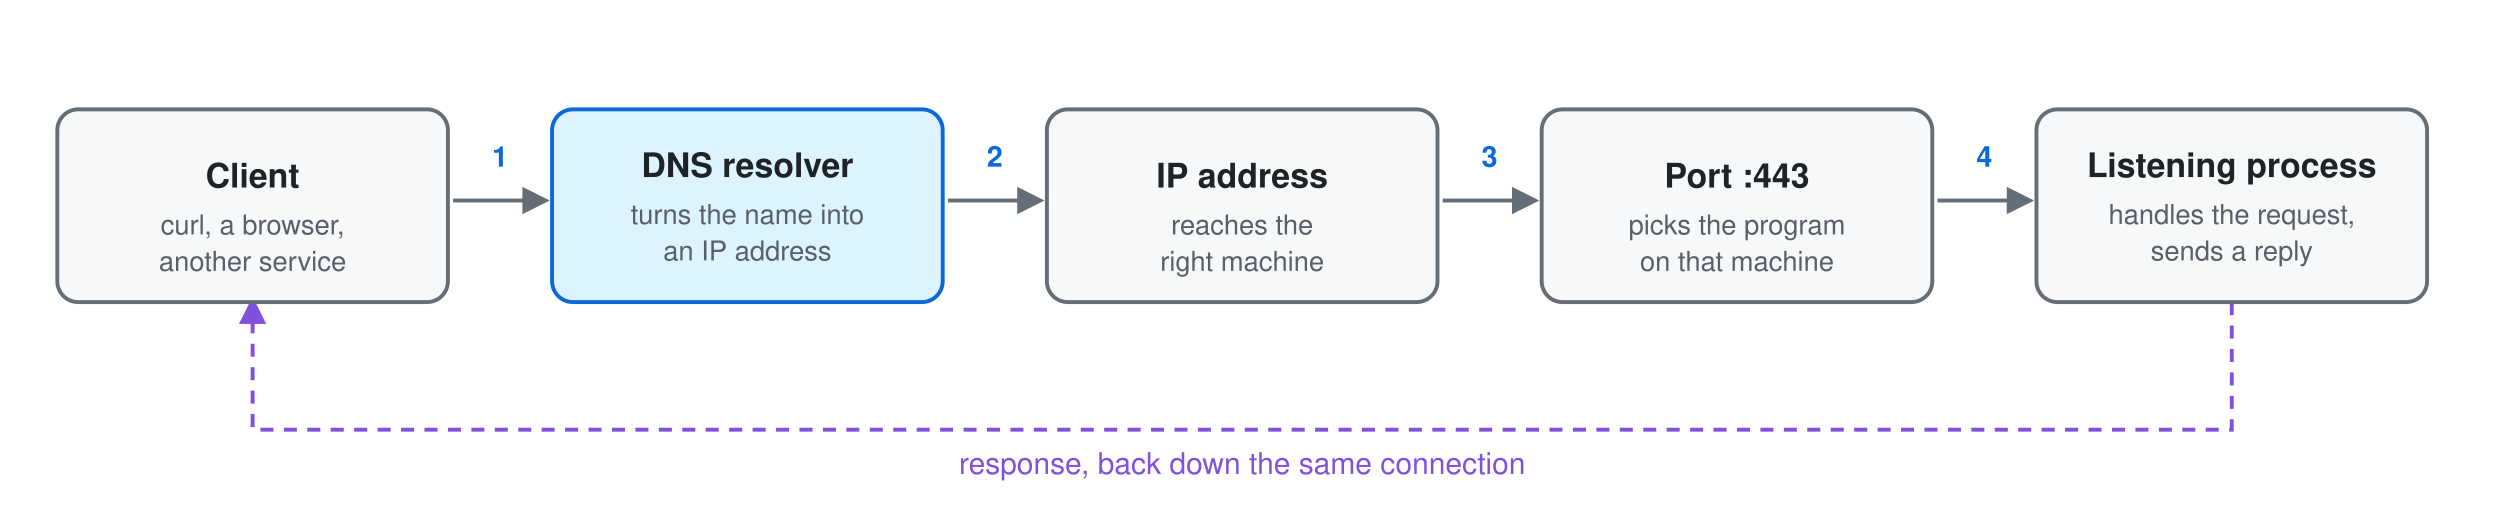
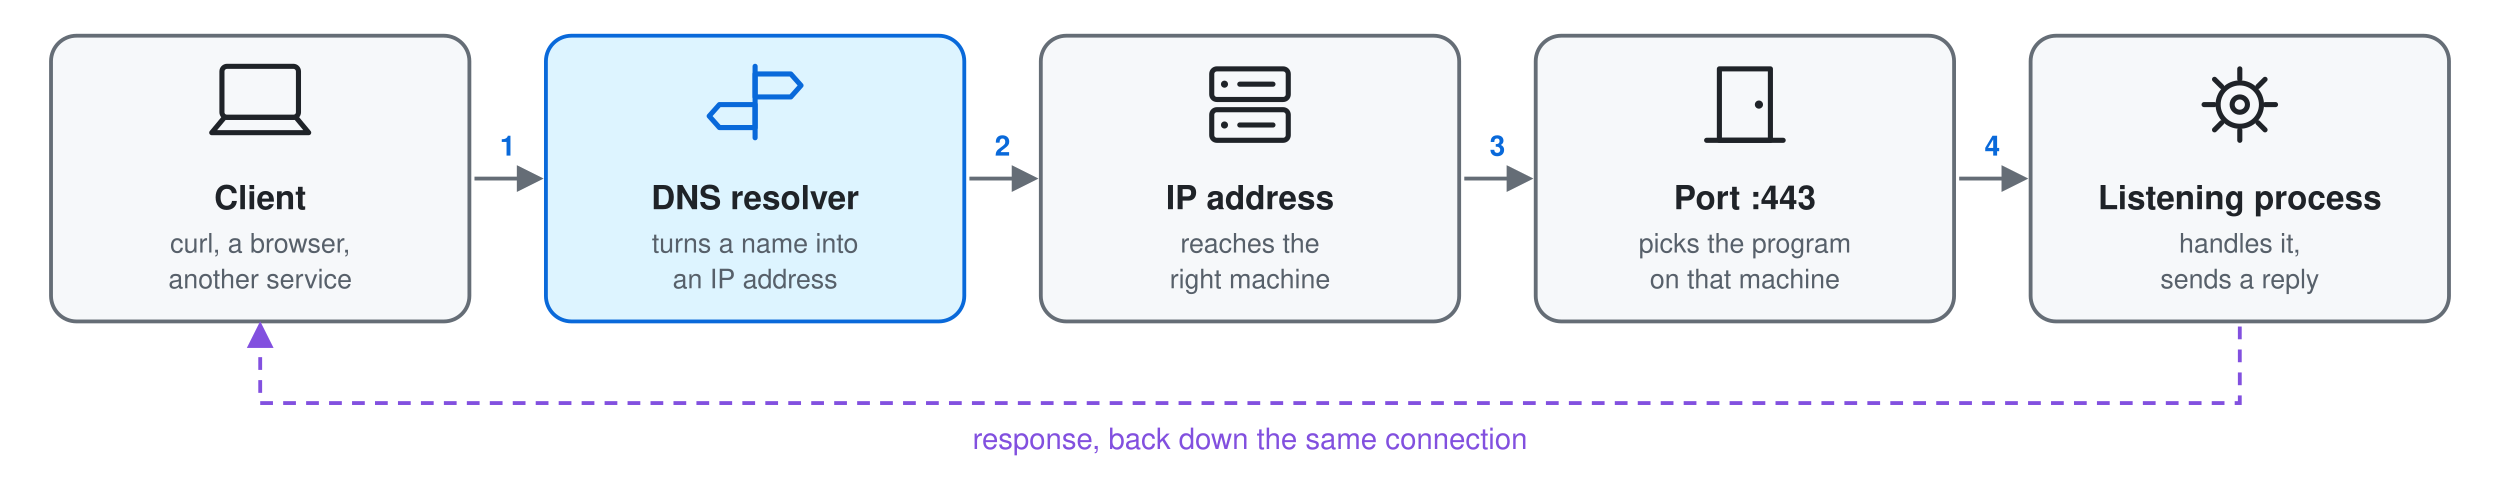
- <svg xmlns="http://www.w3.org/2000/svg" viewBox="0 0 960 200" font-family="-apple-system, BlinkMacSystemFont, 'Segoe UI', Helvetica, Arial, sans-serif">
+ <svg xmlns="http://www.w3.org/2000/svg" viewBox="0 0 980 190" font-family="-apple-system, BlinkMacSystemFont, 'Segoe UI', Helvetica, Arial, sans-serif">
  <defs>
    <marker id="a" viewBox="0 0 10 10" refX="8" refY="5" markerWidth="7" markerHeight="7" orient="auto-start-reverse">
      <path d="M0 0 L10 5 L0 10 z" fill="#656d76" />
    </marker>
    <marker id="p" viewBox="0 0 10 10" refX="8" refY="5" markerWidth="7" markerHeight="7" orient="auto-start-reverse">
      <path d="M0 0 L10 5 L0 10 z" fill="#8250df" />
    </marker>
  </defs>
-   <line x1="174" y1="77" x2="209" y2="77" stroke="#656d76" stroke-width="1.5" marker-end="url(#a)" />
-   <line x1="364" y1="77" x2="399" y2="77" stroke="#656d76" stroke-width="1.5" marker-end="url(#a)" />
-   <line x1="554" y1="77" x2="589" y2="77" stroke="#656d76" stroke-width="1.5" marker-end="url(#a)" />
-   <line x1="744" y1="77" x2="779" y2="77" stroke="#656d76" stroke-width="1.5" marker-end="url(#a)" />
-   <text x="192" y="64" text-anchor="middle" font-size="11" font-weight="700" fill="#0969da">1</text>
-   <text x="382" y="64" text-anchor="middle" font-size="11" font-weight="700" fill="#0969da">2</text>
-   <text x="572" y="64" text-anchor="middle" font-size="11" font-weight="700" fill="#0969da">3</text>
-   <text x="762" y="64" text-anchor="middle" font-size="11" font-weight="700" fill="#0969da">4</text>
-   <path d="M857 116 L857 165 L97 165 L97 116" fill="none" stroke="#8250df" stroke-width="1.5" stroke-dasharray="5 4" marker-end="url(#p)" />
-   <text x="477" y="182" text-anchor="middle" font-size="11.5" fill="#8250df">response, back down the same connection</text>
-   <rect x="22" y="42" width="150" height="74" rx="8" fill="#f6f8fa" stroke="#656d76" stroke-width="1.5" />
-   <text x="97" y="72" text-anchor="middle" font-size="13" font-weight="600" fill="#1f2328">Client</text>
-   <text x="97" y="90" text-anchor="middle" font-size="10.5" fill="#57606a">curl, a browser,</text>
-   <text x="97" y="104" text-anchor="middle" font-size="10.5" fill="#57606a">another service</text>
-   <rect x="212" y="42" width="150" height="74" rx="8" fill="#ddf4ff" stroke="#0969da" stroke-width="1.5" />
-   <text x="287" y="68" text-anchor="middle" font-size="13" font-weight="600" fill="#1f2328">DNS resolver</text>
-   <text x="287" y="86" text-anchor="middle" font-size="10.5" fill="#57606a">turns the name into</text>
-   <text x="287" y="100" text-anchor="middle" font-size="10.5" fill="#57606a">an IP address</text>
-   <rect x="402" y="42" width="150" height="74" rx="8" fill="#f6f8fa" stroke="#656d76" stroke-width="1.5" />
-   <text x="477" y="72" text-anchor="middle" font-size="13" font-weight="600" fill="#1f2328">IP address</text>
-   <text x="477" y="90" text-anchor="middle" font-size="10.5" fill="#57606a">reaches the</text>
-   <text x="477" y="104" text-anchor="middle" font-size="10.5" fill="#57606a">right machine</text>
-   <rect x="592" y="42" width="150" height="74" rx="8" fill="#f6f8fa" stroke="#656d76" stroke-width="1.5" />
-   <text x="667" y="72" text-anchor="middle" font-size="13" font-weight="600" fill="#1f2328">Port :443</text>
-   <text x="667" y="90" text-anchor="middle" font-size="10.5" fill="#57606a">picks the program</text>
-   <text x="667" y="104" text-anchor="middle" font-size="10.5" fill="#57606a">on that machine</text>
-   <rect x="782" y="42" width="150" height="74" rx="8" fill="#f6f8fa" stroke="#656d76" stroke-width="1.5" />
-   <text x="857" y="68" text-anchor="middle" font-size="13" font-weight="600" fill="#1f2328">Listening process</text>
-   <text x="857" y="86" text-anchor="middle" font-size="10.5" fill="#57606a">handles the request,</text>
-   <text x="857" y="100" text-anchor="middle" font-size="10.5" fill="#57606a">sends a reply</text>
+   <rect x="20" y="14" width="164" height="112" rx="10" fill="#f6f8fa" stroke="#656d76" stroke-width="1.5" />
+   <rect x="214" y="14" width="164" height="112" rx="10" fill="#ddf4ff" stroke="#0969da" stroke-width="1.5" />
+   <rect x="408" y="14" width="164" height="112" rx="10" fill="#f6f8fa" stroke="#656d76" stroke-width="1.5" />
+   <rect x="602" y="14" width="164" height="112" rx="10" fill="#f6f8fa" stroke="#656d76" stroke-width="1.5" />
+   <rect x="796" y="14" width="164" height="112" rx="10" fill="#f6f8fa" stroke="#656d76" stroke-width="1.5" />
+   <line x1="186" y1="70" x2="211" y2="70" stroke="#656d76" stroke-width="1.5" marker-end="url(#a)" />
+   <line x1="380" y1="70" x2="405" y2="70" stroke="#656d76" stroke-width="1.5" marker-end="url(#a)" />
+   <line x1="574" y1="70" x2="599" y2="70" stroke="#656d76" stroke-width="1.5" marker-end="url(#a)" />
+   <line x1="768" y1="70" x2="793" y2="70" stroke="#656d76" stroke-width="1.5" marker-end="url(#a)" />
+   <text x="199" y="61" text-anchor="middle" font-size="11" font-weight="700" fill="#0969da">1</text>
+   <text x="393" y="61" text-anchor="middle" font-size="11" font-weight="700" fill="#0969da">2</text>
+   <text x="587" y="61" text-anchor="middle" font-size="11" font-weight="700" fill="#0969da">3</text>
+   <text x="781" y="61" text-anchor="middle" font-size="11" font-weight="700" fill="#0969da">4</text>
+   <path d="M878 128 L878 158 L102 158 L102 128" fill="none" stroke="#8250df" stroke-width="1.5" stroke-dasharray="5 4" marker-end="url(#p)" />
+   <text x="490" y="176" text-anchor="middle" font-size="11.5" fill="#8250df">response, back down the same connection</text>
+   <g transform="translate(83,24)" fill="none" stroke="#1f2328" stroke-width="2" stroke-linecap="round" stroke-linejoin="round">
+     <rect x="4" y="2" width="30" height="20" rx="2" />
+     <path d="M0 28 L38 28 L33 22 L5 22 Z" />
+   </g>
+   <g transform="translate(277,24)" fill="none" stroke="#0969da" stroke-width="2" stroke-linecap="round" stroke-linejoin="round">
+     <line x1="19" y1="2" x2="19" y2="30" />
+     <path d="M19 5 L33 5 L37 9.5 L33 14 L19 14 Z" />
+     <path d="M19 17 L5 17 L1 21.5 L5 26 L19 26 Z" />
+   </g>
+   <g transform="translate(471,24)" fill="none" stroke="#1f2328" stroke-width="2" stroke-linecap="round" stroke-linejoin="round">
+     <rect x="4" y="3" width="30" height="12" rx="2" />
+     <rect x="4" y="19" width="30" height="12" rx="2" />
+     <circle cx="9" cy="9" r="1.4" fill="#1f2328" stroke="none" />
+     <circle cx="9" cy="25" r="1.4" fill="#1f2328" stroke="none" />
+     <line x1="15" y1="9" x2="28" y2="9" />
+     <line x1="15" y1="25" x2="28" y2="25" />
+   </g>
+   <g transform="translate(665,24)" fill="none" stroke="#1f2328" stroke-width="2" stroke-linecap="round" stroke-linejoin="round">
+     <path d="M9 3 L9 31 L29 31 L29 3 Z" />
+     <line x1="4" y1="31" x2="34" y2="31" />
+     <circle cx="24.5" cy="17" r="1.6" fill="#1f2328" stroke="none" />
+   </g>
+   <g transform="translate(859,24)" fill="none" stroke="#1f2328" stroke-width="2" stroke-linecap="round" stroke-linejoin="round">
+     <circle cx="19" cy="17" r="8.5" />
+     <circle cx="19" cy="17" r="3" />
+     <line x1="19" y1="3" x2="19" y2="7" />
+     <line x1="19" y1="27" x2="19" y2="31" />
+     <line x1="5" y1="17" x2="9" y2="17" />
+     <line x1="29" y1="17" x2="33" y2="17" />
+     <line x1="9.1" y1="7.1" x2="11.9" y2="9.9" />
+     <line x1="26.1" y1="24.1" x2="28.9" y2="26.9" />
+     <line x1="28.9" y1="7.1" x2="26.1" y2="9.9" />
+     <line x1="11.9" y1="24.1" x2="9.1" y2="26.9" />
+   </g>
+   <text x="102" y="82" text-anchor="middle" font-size="13" font-weight="600" fill="#1f2328">Client</text>
+   <text x="102" y="99" text-anchor="middle" font-size="10.5" fill="#57606a">curl, a browser,</text>
+   <text x="102" y="113" text-anchor="middle" font-size="10.5" fill="#57606a">another service</text>
+   <text x="296" y="82" text-anchor="middle" font-size="13" font-weight="600" fill="#1f2328">DNS resolver</text>
+   <text x="296" y="99" text-anchor="middle" font-size="10.5" fill="#57606a">turns a name into</text>
+   <text x="296" y="113" text-anchor="middle" font-size="10.5" fill="#57606a">an IP address</text>
+   <text x="490" y="82" text-anchor="middle" font-size="13" font-weight="600" fill="#1f2328">IP address</text>
+   <text x="490" y="99" text-anchor="middle" font-size="10.5" fill="#57606a">reaches the</text>
+   <text x="490" y="113" text-anchor="middle" font-size="10.5" fill="#57606a">right machine</text>
+   <text x="684" y="82" text-anchor="middle" font-size="13" font-weight="600" fill="#1f2328">Port :443</text>
+   <text x="684" y="99" text-anchor="middle" font-size="10.5" fill="#57606a">picks the program</text>
+   <text x="684" y="113" text-anchor="middle" font-size="10.5" fill="#57606a">on that machine</text>
+   <text x="878" y="82" text-anchor="middle" font-size="13" font-weight="600" fill="#1f2328">Listening process</text>
+   <text x="878" y="99" text-anchor="middle" font-size="10.5" fill="#57606a">handles it,</text>
+   <text x="878" y="113" text-anchor="middle" font-size="10.5" fill="#57606a">sends a reply</text>
</svg>
